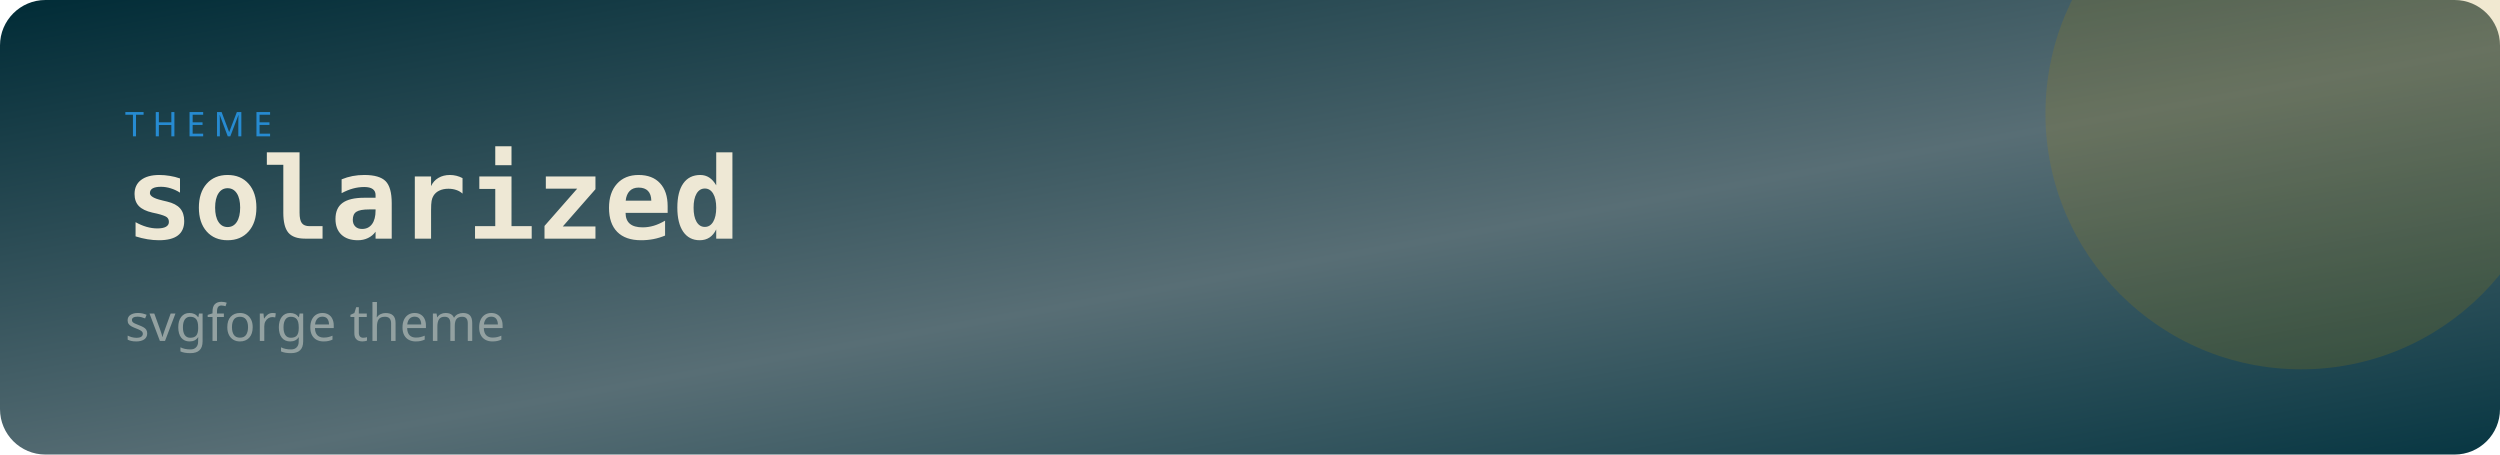
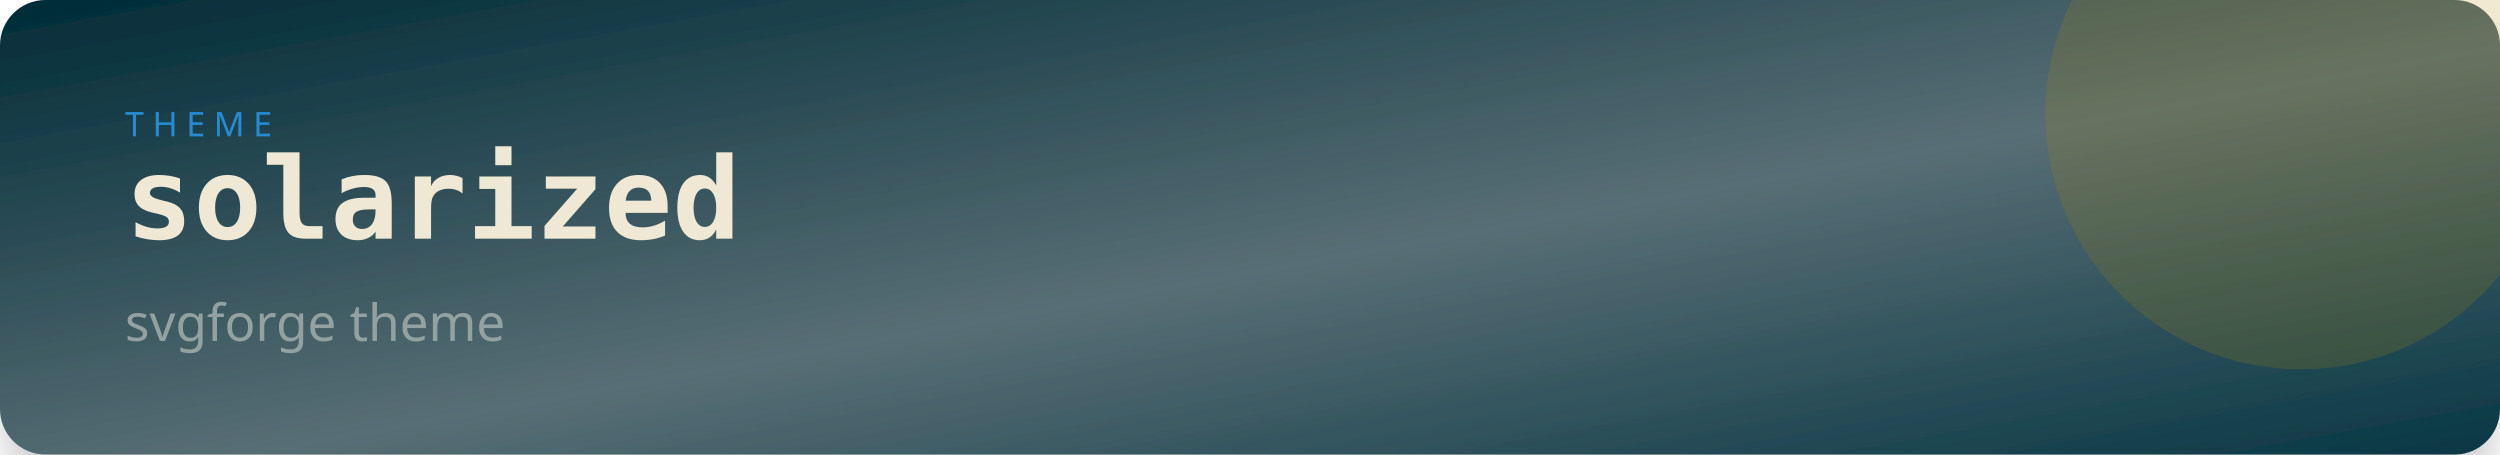
<svg xmlns="http://www.w3.org/2000/svg" width="880" height="160" viewBox="0 0 880 160" role="img" aria-label="solarized">
  <defs>
-     <linearGradient id="grad-solarizedsolarized-99561766" x1="0" y1="0" x2="1" y2="1">
-       <stop offset="0%" stop-color="#002b36" />
-       <stop offset="55%" stop-color="#586e75" />
-       <stop offset="100%" stop-color="#073642" />
-     </linearGradient>
+     <filter id="shadow-solarized-a27f6ed1" x="-8%" y="-8%" width="120%" height="130%">
+       <feDropShadow dx="0" dy="8" stdDeviation="10" flood-color="#000000" flood-opacity="0.28" />
+     </filter>
  </defs>
-   <rect width="880" height="160" rx="16" fill="url(#grad-solarizedsolarized-99561766)" />
-   <circle cx="810" cy="40" r="90" fill="#b58900" fill-opacity="0.18" />
-   <text x="44" y="48" fill="#268bd2" font-family="ui-sans-serif, system-ui, sans-serif" font-size="12" letter-spacing="3">THEME</text>
-   <text x="44" y="84" fill="#eee8d5" font-family="ui-monospace, SFMono-Regular, Menlo, monospace" font-size="40" font-weight="700">solarized</text>
-   <text x="44" y="120" fill="#93a1a1" font-family="ui-sans-serif, system-ui, sans-serif" font-size="18">svgforge theme</text>
+   <g filter="url(#shadow-solarized-a27f6ed1)">
+     <defs>
+       <linearGradient id="grad-solarizedsolarized-99561766" x1="0" y1="0" x2="1" y2="1">
+         <stop offset="0%" stop-color="#002b36" />
+         <stop offset="55%" stop-color="#586e75" />
+         <stop offset="100%" stop-color="#073642" />
+       </linearGradient>
+     </defs>
+     <rect width="880" height="160" rx="16" fill="url(#grad-solarizedsolarized-99561766)" />
+     <circle cx="810" cy="40" r="90" fill="#b58900" fill-opacity="0.18" />
+     <text x="44" y="48" fill="#268bd2" font-family="ui-sans-serif, system-ui, sans-serif" font-size="12" letter-spacing="3">THEME</text>
+     <text x="44" y="84" fill="#eee8d5" font-family="ui-monospace, SFMono-Regular, Menlo, monospace" font-size="40" font-weight="700">solarized</text>
+     <text x="44" y="120" fill="#93a1a1" font-family="ui-sans-serif, system-ui, sans-serif" font-size="18">svgforge theme</text>
+   </g>
</svg>
